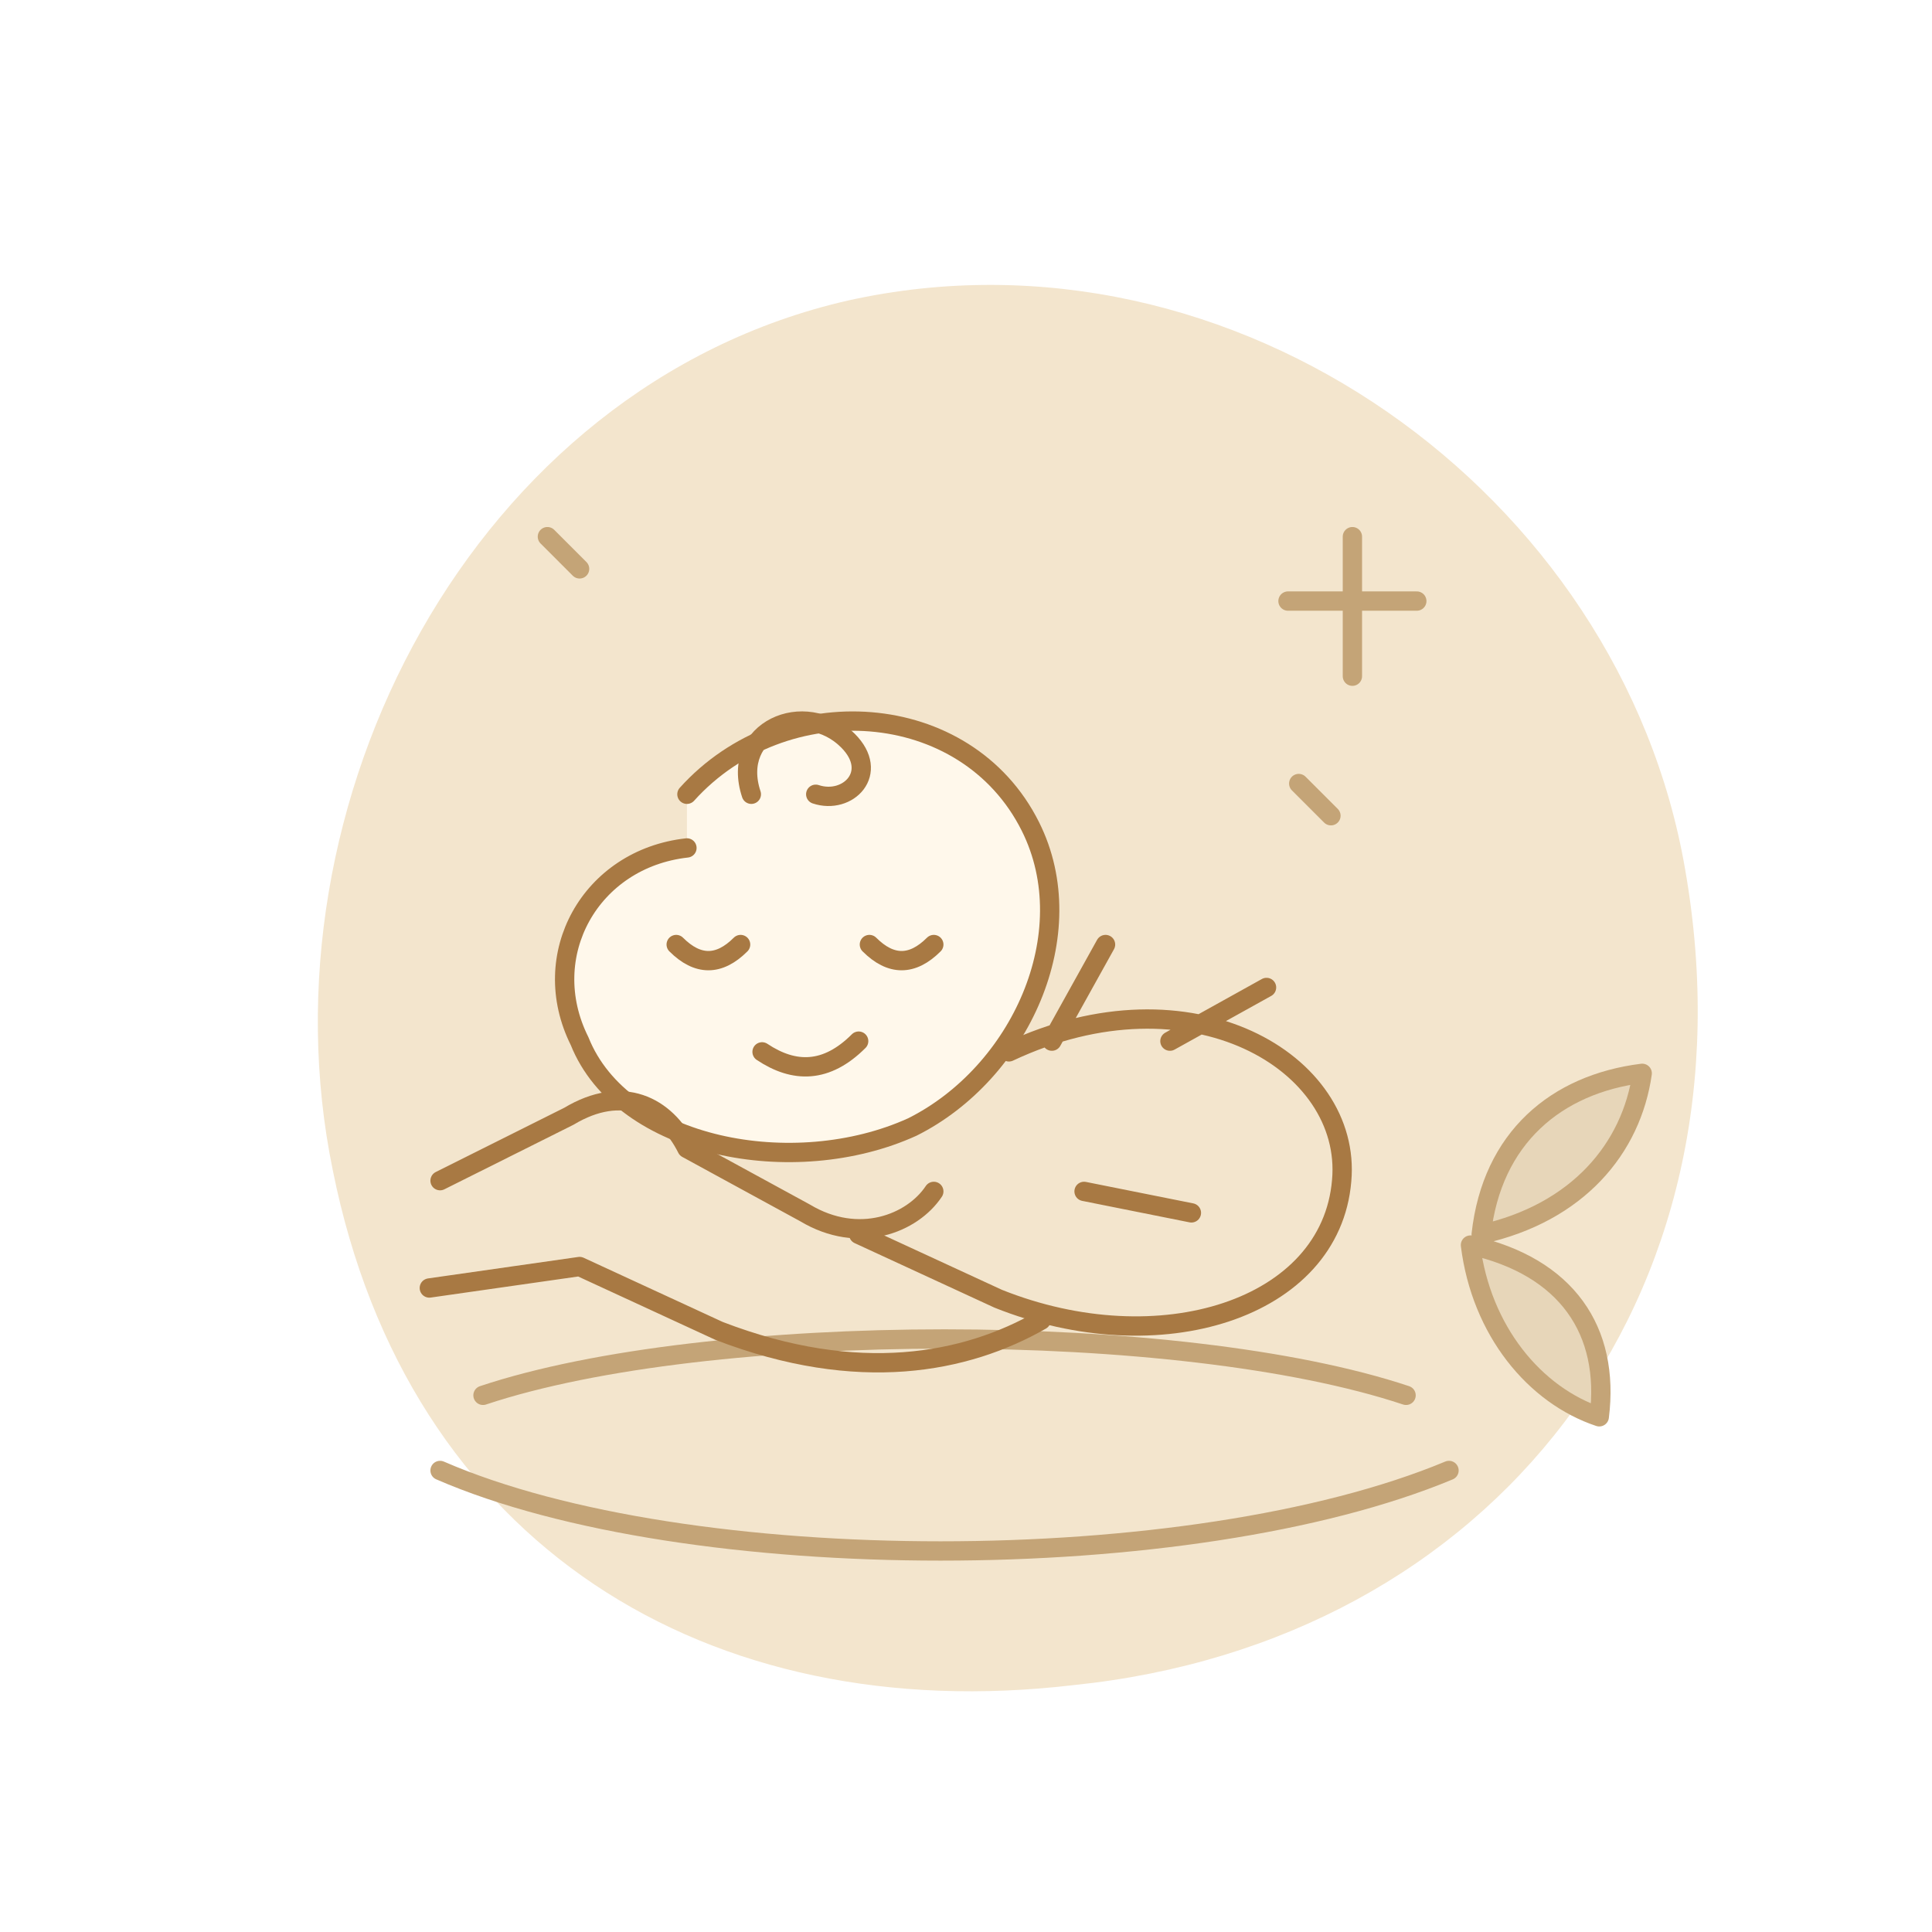
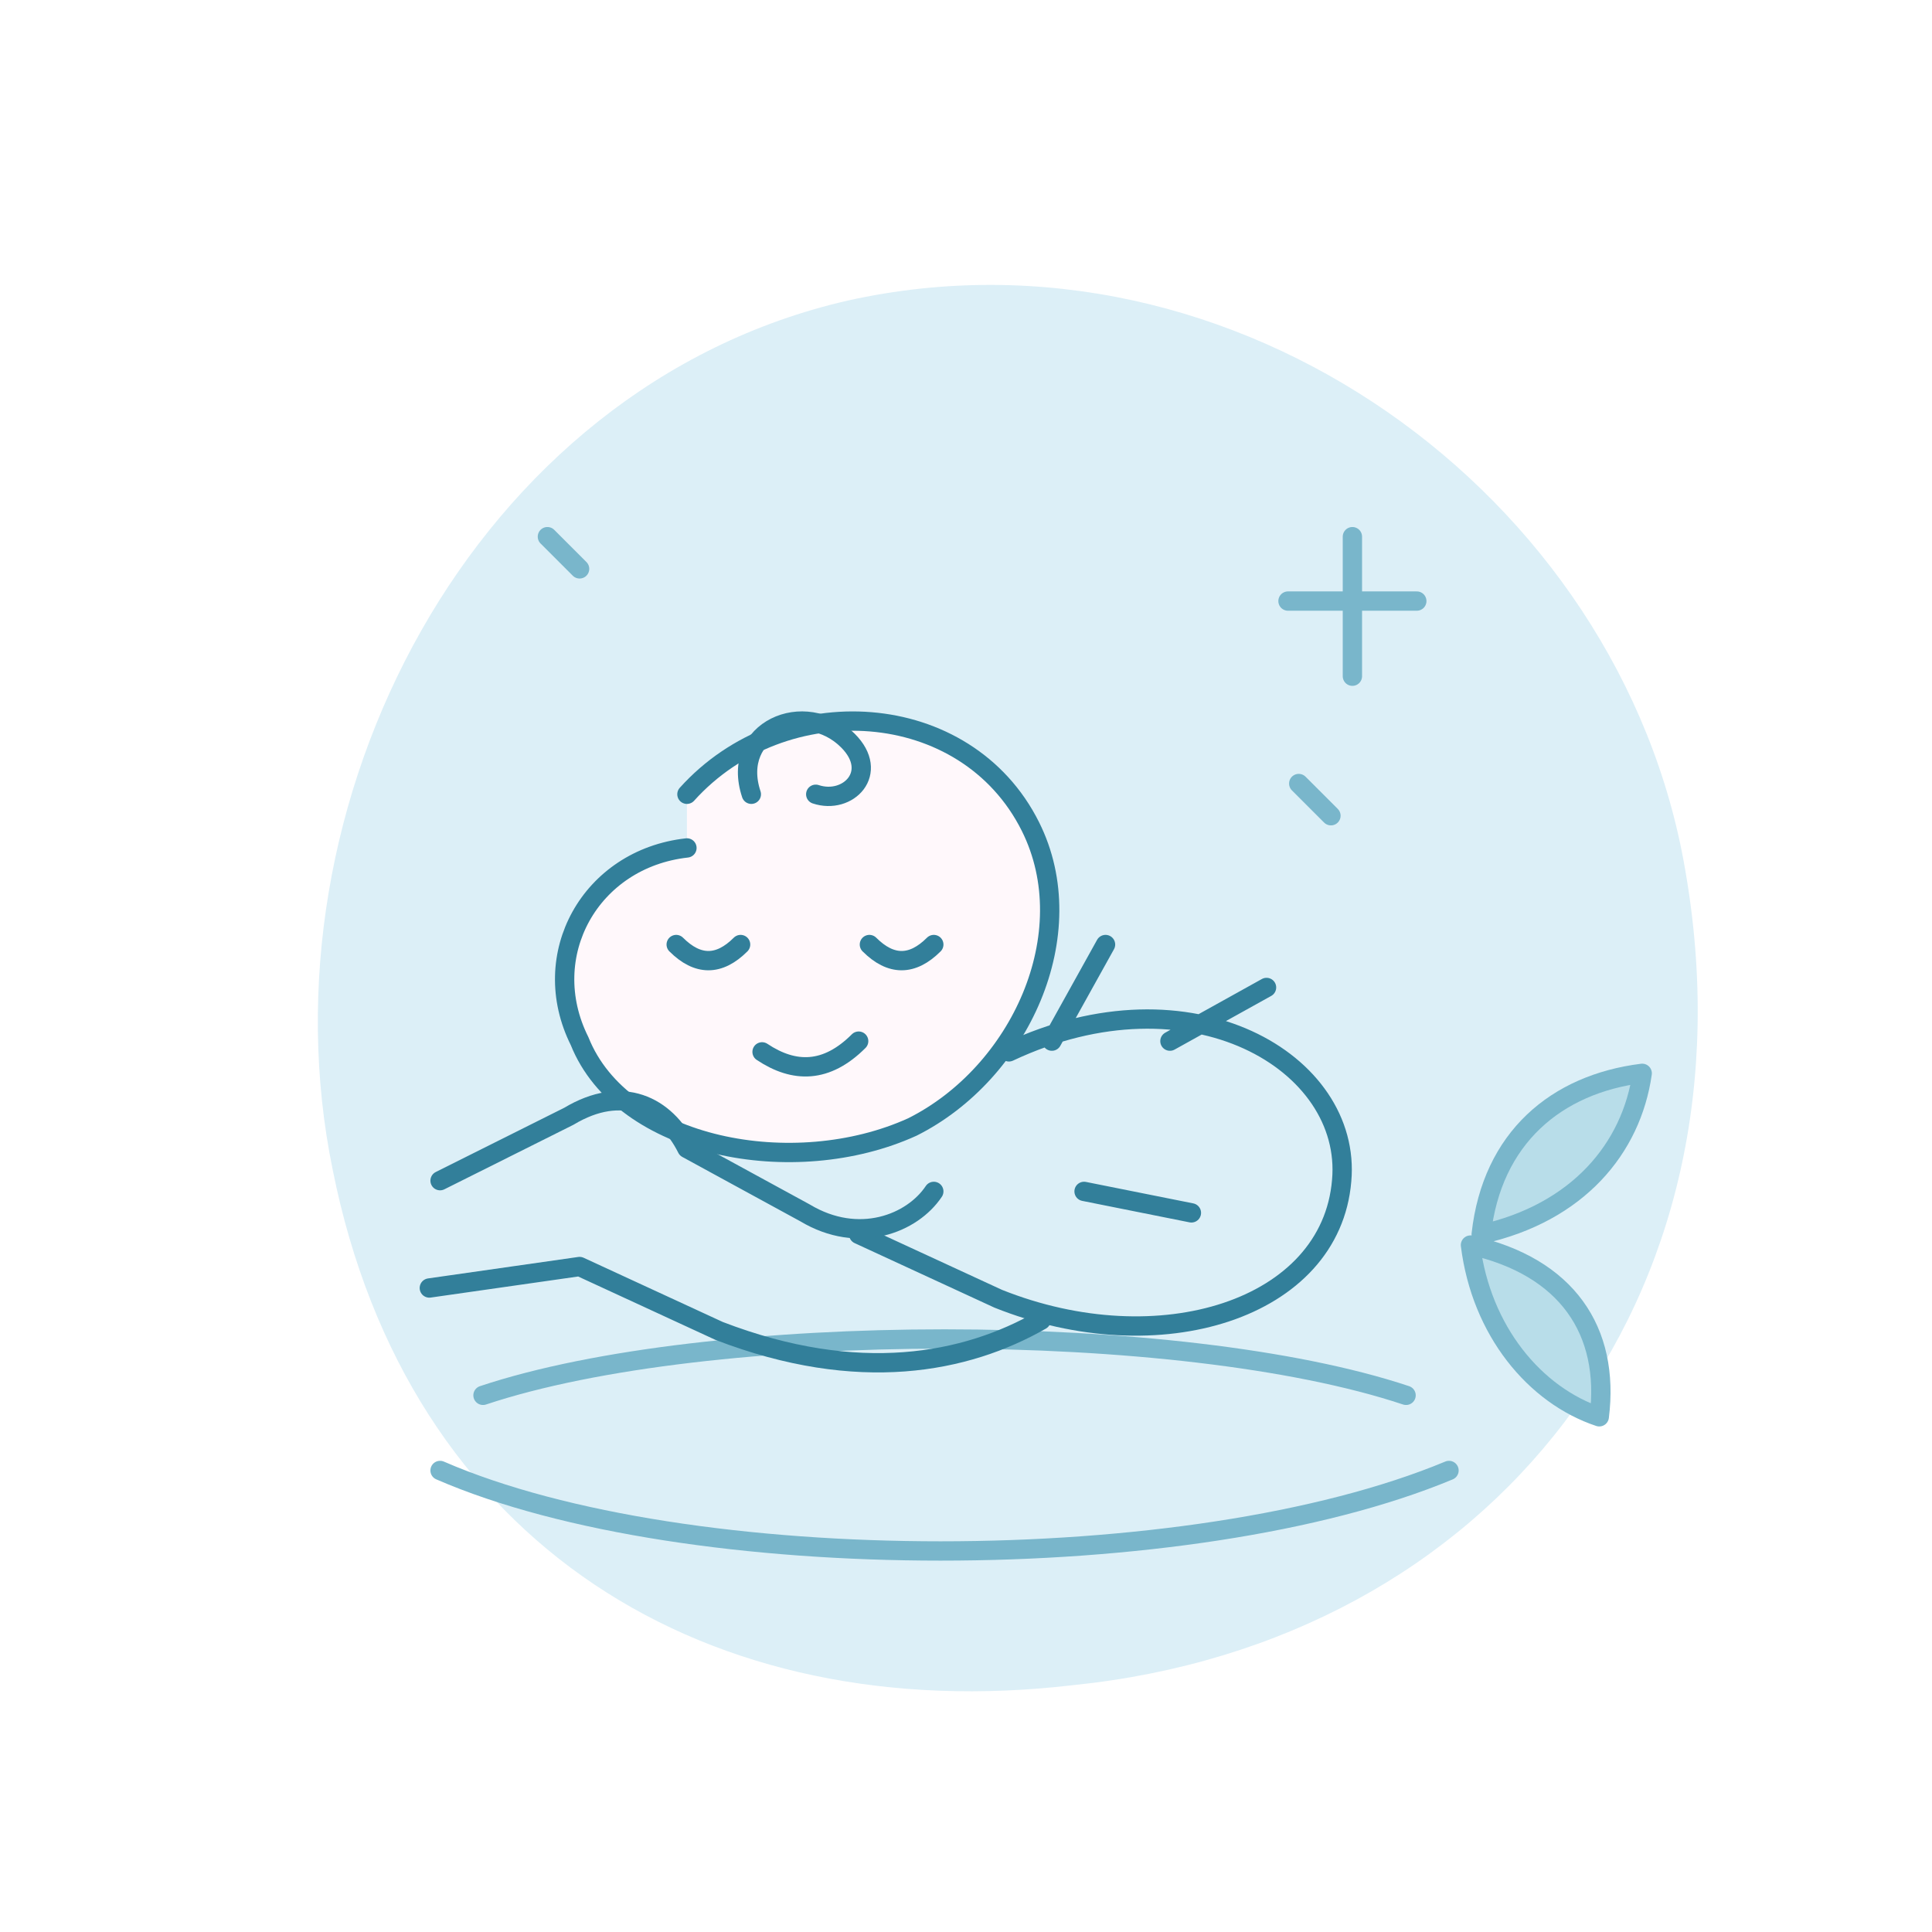
<svg xmlns="http://www.w3.org/2000/svg" viewBox="0 0 180 180" fill="none">
-   <path d="M31 109c-7-34 13-73 48-81 36-8 72 18 78 53 7 40-18 72-57 76-34 4-62-13-69-48Z" fill="#f3e5cd" />
-   <g stroke="#a87943" stroke-width="1.8" stroke-linecap="round" stroke-linejoin="round">
-     <path d="M45 130c21-7 65-7 86 0m-90 7c23 10 70 10 94 0" stroke="#c4a477" />
-     <path d="M64 79c-9 1-14 10-10 18 4 10 20 13 31 8 10-5 16-18 11-28-6-12-23-13-32-3" fill="#fff8eb" />
+   <path d="M31 109c-7-34 13-73 48-81 36-8 72 18 78 53 7 40-18 72-57 76-34 4-62-13-69-48Z" fill="#dceff7" />
+   <g stroke="#327f9a" stroke-width="1.8" stroke-linecap="round" stroke-linejoin="round">
+     <path d="M45 130c21-7 65-7 86 0m-90 7c23 10 70 10 94 0" stroke="#79b6cb" />
+     <path d="M64 79c-9 1-14 10-10 18 4 10 20 13 31 8 10-5 16-18 11-28-6-12-23-13-32-3" fill="#fff8fb" />
    <path d="M70 74c-2-6 5-9 9-5 3 3 0 6-3 5m-13 14c2 2 4 2 6 0m12 0c2 2 4 2 6 0m-16 10c3 2 6 2 9-1" />
    <path d="M94 98c17-8 32 1 31 12-1 12-17 17-32 11l-13-6m21-4 10 2m-13-16 5-9m6 9 9-5" />
    <path d="m41 110 12-6c5-3 9-1 11 3l11 6c5 3 10 1 12-2m-47 9 14-2 13 6c13 5 23 3 30-1" />
-     <path d="M126 50v13m-6-7h12m-11 17 3 3m-73-26 3 3" stroke="#c4a477" />
-     <path d="M138 115c9-2 14-8 15-15-8 1-14 6-15 15Zm-1 1c1 8 6 14 12 16 1-8-3-14-12-16Z" fill="#e7d6b9" stroke="#c4a477" />
+     <path d="M126 50v13m-6-7h12m-11 17 3 3m-73-26 3 3" stroke="#79b6cb" />
+     <path d="M138 115c9-2 14-8 15-15-8 1-14 6-15 15Zm-1 1c1 8 6 14 12 16 1-8-3-14-12-16Z" fill="#b8dde9" stroke="#79b6cb" />
  </g>
</svg>
